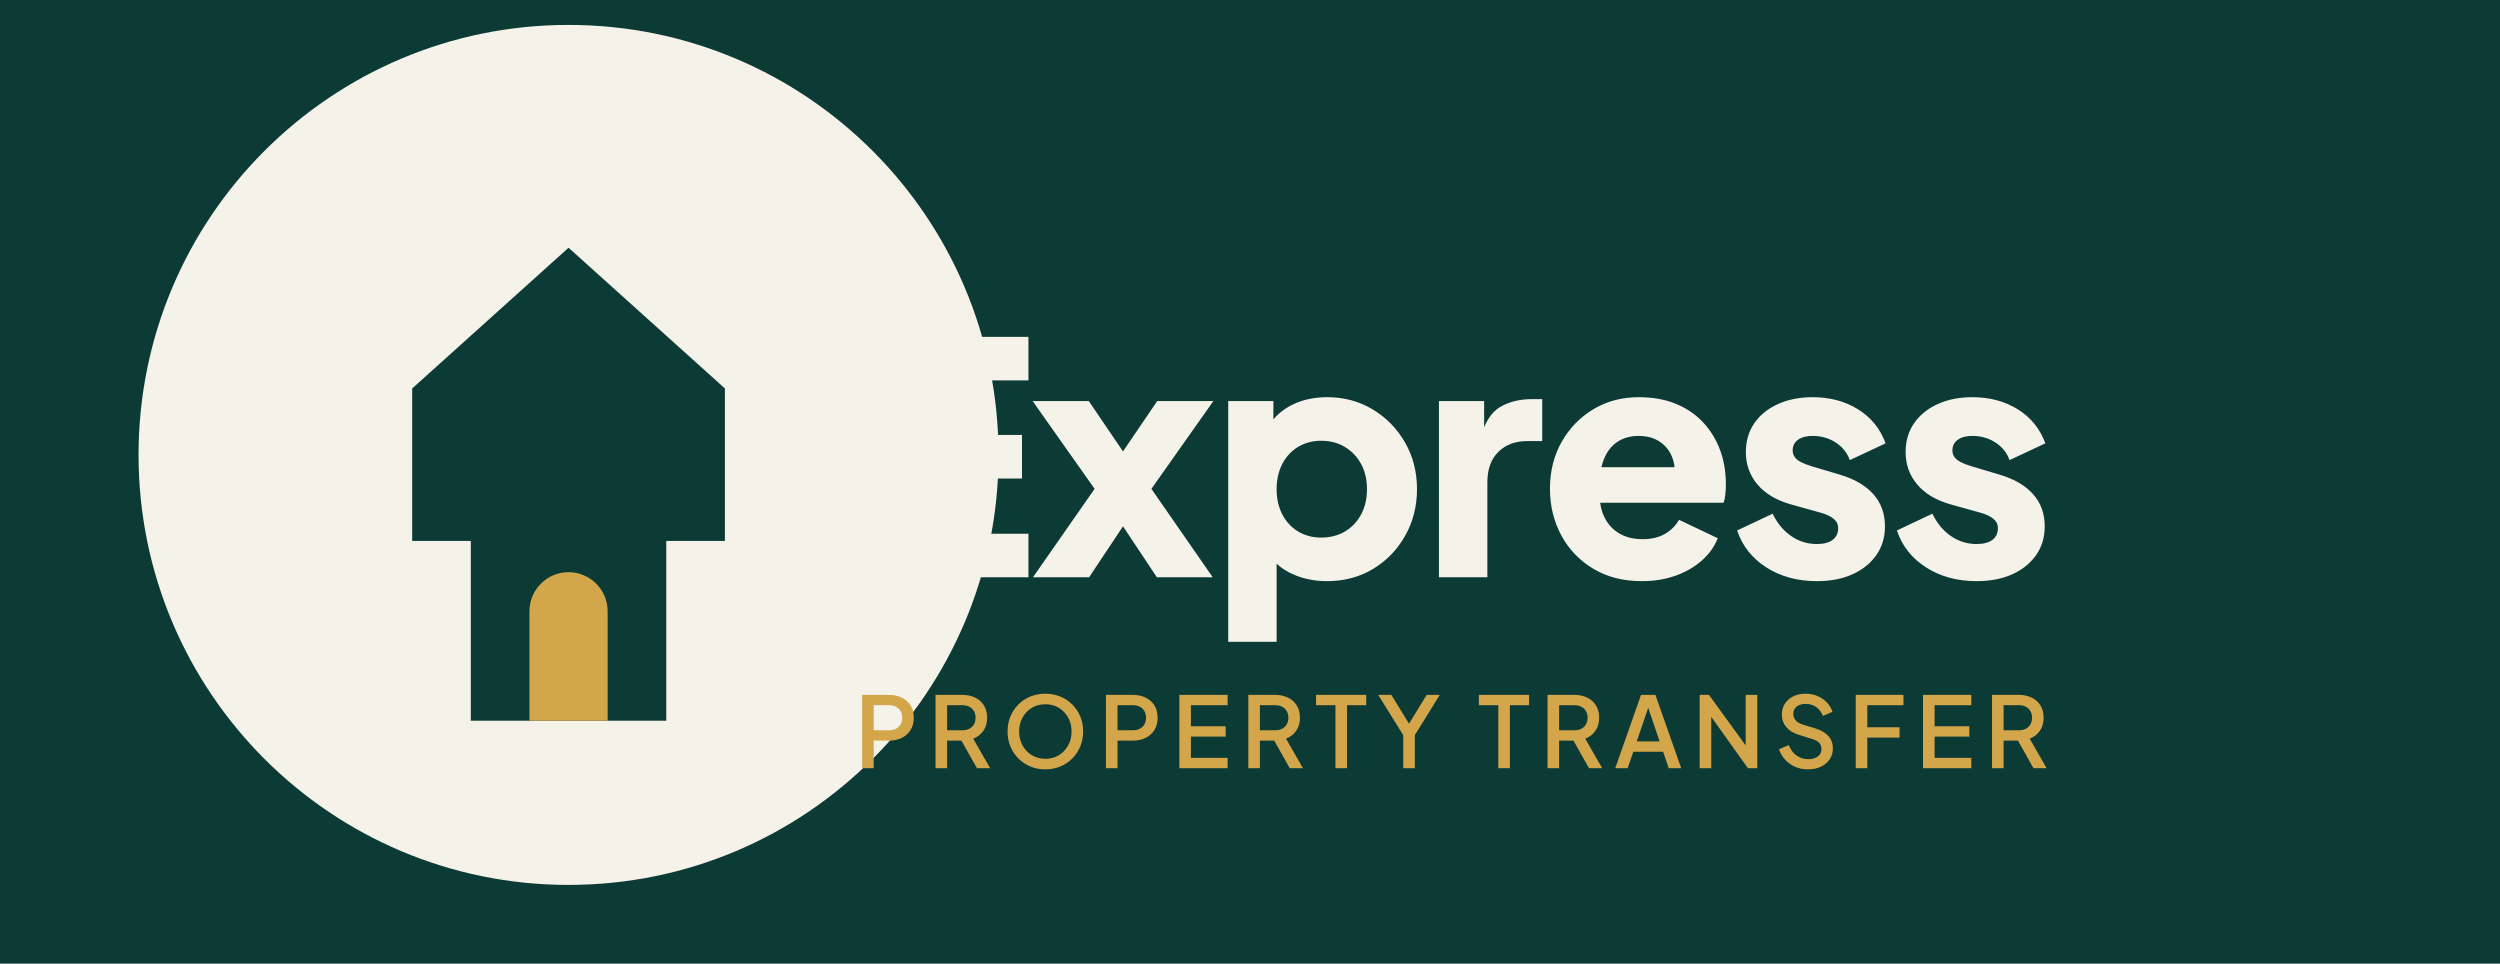
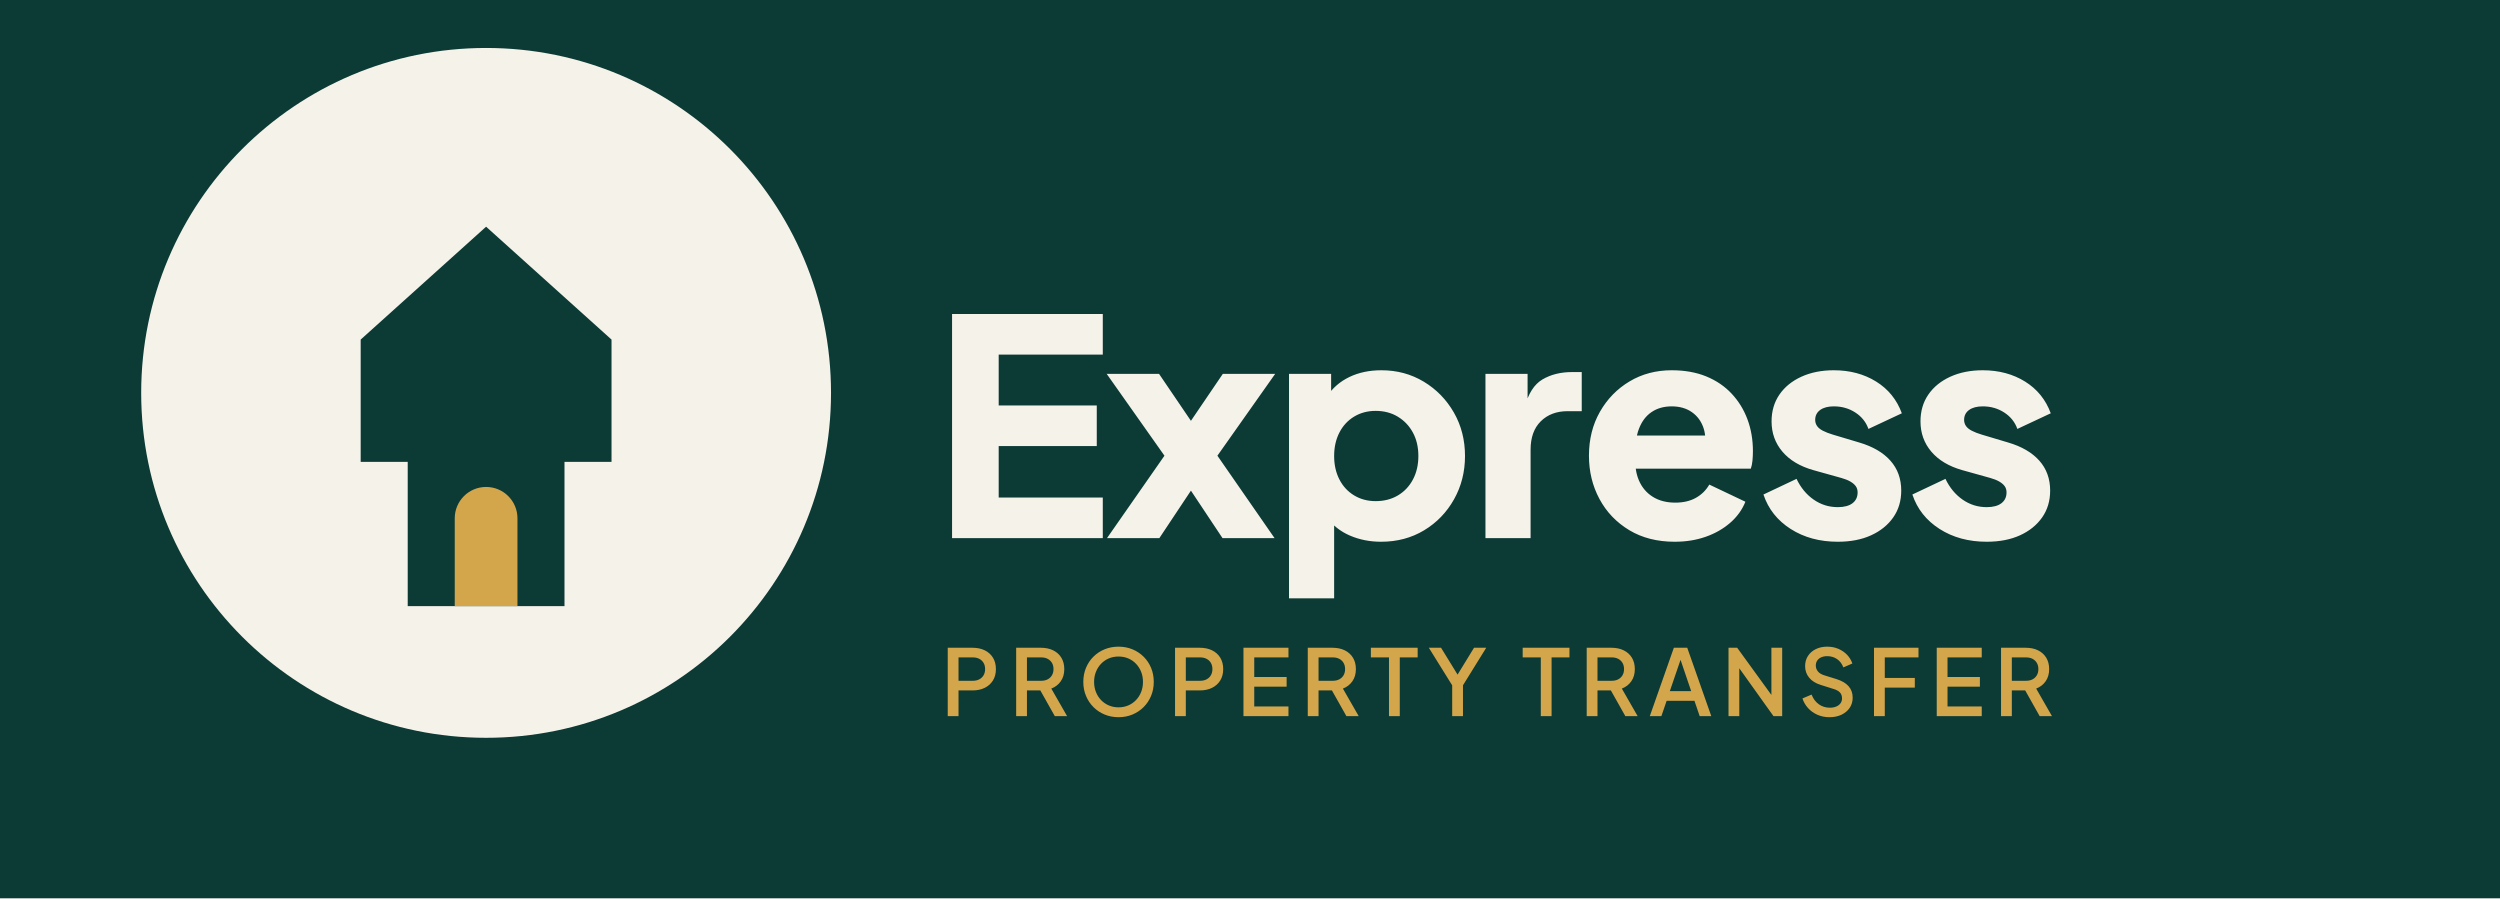
- <svg xmlns="http://www.w3.org/2000/svg" viewBox="0 0 1100 424" width="1100" height="424">
-   <rect width="1100" height="424" fill="#0C3B36" />
-   <g transform="translate(30 -20) scale(0.86)">
+ <svg xmlns="http://www.w3.org/2000/svg" viewBox="0 0 1180 424" width="1180" height="424">
+   <rect width="1180" height="424" fill="#0C3B36" />
+   <g transform="translate(40 -4) scale(0.74)">
    <circle cx="256" cy="256" r="220" fill="#F5F2EA" />
    <path d="M256 150L336 222V300H306V392H206V300H176V222Z" fill="#0C3B36" />
    <path d="M236 392V336a20 20 0 0 1 40 0v56z" fill="#D4A64B" />
  </g>
-   <g transform="translate(372 254) scale(1.42)">
+   <g transform="translate(440 254) scale(1.42)">
    <path fill="#F5F2EA" d="M6.6 0.0V-74.5H56.7V-61.0H22.1V-44.1H54.7V-30.6H22.1V-13.5H56.7V0.0Z M58.1 0.0 77.2 -27.4 58 -54.6H75.4L89.8 -33.4H82.2L96.6 -54.6H114.0L94.8 -27.4L113.8 0.0H96.5L82.4 -21.2H89.6L75.5 0.0Z M118.6 20.0V-54.6H132.6V-44.2L131.3 -47.2Q134.0 -51.3 138.65 -53.55Q143.3 -55.8 149.3 -55.8Q157.1 -55.8 163.4 -52.0Q169.7 -48.2 173.4 -41.75Q177.1 -35.3 177.1 -27.3Q177.1 -19.4 173.45 -12.9Q169.8 -6.4 163.5 -2.6Q157.2 1.2 149.2 1.2Q143.6 1.2 138.85 -0.85Q134.1 -2.9 131.2 -6.9L133.6 -10.0V20.0ZM147.4 -12.3Q151.6 -12.3 154.8 -14.2Q158.0 -16.1 159.8 -19.5Q161.6 -22.9 161.6 -27.3Q161.6 -31.7 159.8 -35.05Q158.0 -38.4 154.8 -40.35Q151.6 -42.3 147.4 -42.3Q143.4 -42.3 140.25 -40.4Q137.1 -38.5 135.35 -35.1Q133.6 -31.7 133.6 -27.3Q133.6 -22.9 135.35 -19.5Q137.1 -16.1 140.25 -14.2Q143.4 -12.3 147.4 -12.3Z M183.9 0.0V-54.6H197.9V-41.5L196.9 -43.4Q198.7 -50.3 202.85 -52.75Q207.0 -55.2 212.7 -55.2H215.9V-42.2H211.2Q205.7 -42.2 202.3 -38.85Q198.9 -35.5 198.9 -29.4V0.0Z M246.8 1.2Q238.1 1.2 231.7 -2.65Q225.3 -6.5 221.8 -13.0Q218.3 -19.5 218.3 -27.4Q218.3 -35.6 221.95 -42.0Q225.6 -48.4 231.8 -52.1Q238.0 -55.8 245.8 -55.8Q252.3 -55.8 257.3 -53.75Q262.3 -51.7 265.75 -48.0Q269.2 -44.3 271.0 -39.45Q272.8 -34.6 272.8 -28.9Q272.8 -27.3 272.65 -25.75Q272.5 -24.2 272.1 -23.1H231.2V-34.1H263.6L256.5 -28.9Q257.5 -33.2 256.4 -36.55Q255.3 -39.9 252.55 -41.85Q249.8 -43.8 245.8 -43.8Q241.9 -43.8 239.1 -41.9Q236.3 -40.0 234.9 -36.3Q233.5 -32.6 233.8 -27.3Q233.4 -22.7 234.9 -19.2Q236.4 -15.7 239.5 -13.75Q242.6 -11.8 247.0 -11.8Q251.0 -11.8 253.85 -13.4Q256.7 -15.0 258.3 -17.8L270.3 -12.1Q268.7 -8.1 265.25 -5.1Q261.8 -2.1 257.1 -0.45Q252.4 1.2 246.8 1.2Z M301.0 1.2Q292.0 1.2 285.35 -3.05Q278.7 -7.3 276.3 -14.5L287.3 -19.7Q289.4 -15.3 293.0 -12.8Q296.6 -10.3 301.0 -10.3Q304.2 -10.3 305.9 -11.6Q307.6 -12.9 307.6 -15.2Q307.6 -16.4 307.0 -17.25Q306.4 -18.1 305.2 -18.8Q304.0 -19.5 302.2 -20.0L292.9 -22.6Q286.2 -24.5 282.6 -28.75Q279.0 -33.0 279.0 -38.8Q279.0 -43.9 281.6 -47.7Q284.2 -51.5 288.9 -53.65Q293.6 -55.8 299.7 -55.8Q307.7 -55.8 313.75 -52.05Q319.8 -48.3 322.3 -41.5L311.2 -36.3Q310.0 -39.7 306.85 -41.75Q303.7 -43.8 299.7 -43.8Q296.8 -43.8 295.15 -42.6Q293.5 -41.4 293.5 -39.3Q293.5 -38.2 294.1 -37.3Q294.7 -36.4 296.05 -35.7Q297.4 -35.0 299.4 -34.4L308.1 -31.8Q314.9 -29.8 318.5 -25.75Q322.1 -21.7 322.1 -15.8Q322.1 -10.7 319.45 -6.9Q316.8 -3.1 312.1 -0.95Q307.4 1.2 301.0 1.2Z M350.5 1.2Q341.5 1.2 334.85 -3.05Q328.2 -7.3 325.8 -14.5L336.8 -19.7Q338.9 -15.3 342.5 -12.8Q346.1 -10.3 350.5 -10.3Q353.7 -10.3 355.4 -11.6Q357.1 -12.9 357.1 -15.2Q357.1 -16.4 356.5 -17.25Q355.9 -18.1 354.7 -18.8Q353.5 -19.5 351.7 -20.0L342.4 -22.6Q335.7 -24.5 332.1 -28.75Q328.5 -33.0 328.5 -38.8Q328.5 -43.9 331.1 -47.7Q333.7 -51.5 338.4 -53.65Q343.1 -55.8 349.2 -55.8Q357.2 -55.8 363.25 -52.05Q369.3 -48.3 371.8 -41.5L360.7 -36.3Q359.5 -39.7 356.35 -41.75Q353.2 -43.8 349.2 -43.8Q346.3 -43.8 344.65 -42.6Q343.0 -41.4 343.0 -39.3Q343.0 -38.2 343.6 -37.3Q344.2 -36.4 345.55 -35.7Q346.9 -35.0 348.9 -34.4L357.6 -31.8Q364.4 -29.8 368.0 -25.75Q371.6 -21.7 371.6 -15.8Q371.6 -10.7 368.95 -6.9Q366.3 -3.1 361.6 -0.95Q356.9 1.2 350.5 1.2Z" />
  </g>
-   <g transform="translate(376 338) scale(0.4329509)">
+   <g transform="translate(444 338) scale(0.4329509)">
    <path fill="#D4A64B" d="M7.7 0.0V-74.5H34.8Q42.3 -74.5 48.025 -71.725Q53.75 -68.95 56.975 -63.725Q60.2 -58.5 60.2 -51.2Q60.2 -44.0 56.95 -38.8Q53.7 -33.6 48.0 -30.8Q42.3 -28.0 34.8 -28.0H19.45V0.0ZM19.45 -38.5H35.05Q39.1 -38.5 42.1 -40.075Q45.1 -41.65 46.775 -44.525Q48.45 -47.4 48.45 -51.25Q48.45 -55.15 46.775 -58.0Q45.1 -60.85 42.1 -62.425Q39.1 -64.0 35.05 -64.0H19.45Z M82.3 0.0V-74.5H109.35Q116.85 -74.5 122.575 -71.725Q128.3 -68.95 131.525 -63.725Q134.75 -58.5 134.75 -51.2Q134.75 -43.45 130.925 -37.975Q127.1 -32.5 120.6 -30.0L137.8 0.0H124.4L106.1 -32.5L113.8 -28.0H94.05V0.0ZM94.05 -38.5H109.6Q113.65 -38.5 116.65 -40.075Q119.65 -41.65 121.325 -44.525Q123 -47.4 123 -51.25Q123 -55.15 121.325 -58.0Q119.65 -60.85 116.65 -62.425Q113.65 -64.0 109.6 -64.0H94.05Z M193.9 1.2Q185.8 1.2 178.825 -1.675Q171.85 -4.55 166.625 -9.75Q161.4 -14.95 158.45 -21.975Q155.5 -29.0 155.5 -37.3Q155.5 -45.6 158.425 -52.625Q161.35 -59.65 166.575 -64.825Q171.8 -70.0 178.775 -72.85Q185.75 -75.7 193.9 -75.7Q202.05 -75.7 209.025 -72.825Q216.0 -69.95 221.225 -64.775Q226.45 -59.6 229.375 -52.6Q232.3 -45.6 232.3 -37.3Q232.3 -29.0 229.35 -21.975Q226.4 -14.95 221.175 -9.75Q215.95 -4.55 208.975 -1.675Q202.0 1.2 193.9 1.2ZM193.9 -9.55Q199.7 -9.55 204.55 -11.65Q209.4 -13.75 213.0 -17.525Q216.6 -21.3 218.575 -26.35Q220.55 -31.4 220.55 -37.3Q220.55 -43.15 218.575 -48.175Q216.6 -53.2 213.0 -57.0Q209.4 -60.8 204.55 -62.875Q199.7 -64.95 193.9 -64.95Q188.1 -64.95 183.25 -62.875Q178.4 -60.8 174.8 -57.0Q171.2 -53.2 169.225 -48.175Q167.25 -43.15 167.25 -37.3Q167.25 -31.4 169.225 -26.35Q171.2 -21.3 174.8 -17.525Q178.4 -13.75 183.275 -11.65Q188.15 -9.55 193.9 -9.55Z M255.5 0.0V-74.5H282.6Q290.1 -74.5 295.825 -71.725Q301.55 -68.95 304.775 -63.725Q308.0 -58.5 308.0 -51.2Q308.0 -44.0 304.75 -38.8Q301.5 -33.6 295.8 -30.8Q290.1 -28.0 282.6 -28.0H267.25V0.0ZM267.25 -38.5H282.85Q286.9 -38.5 289.9 -40.075Q292.9 -41.65 294.575 -44.525Q296.25 -47.4 296.25 -51.25Q296.25 -55.15 294.575 -58.0Q292.9 -60.85 289.9 -62.425Q286.9 -64.0 282.85 -64.0H267.25Z M330.1 0.0V-74.5H379.15V-64.0H341.85V-42.6H377.15V-32.1H341.85V-10.5H379.15V0.0Z M400.2 0.0V-74.5H427.25Q434.75 -74.5 440.475 -71.725Q446.2 -68.95 449.425 -63.725Q452.65 -58.5 452.65 -51.2Q452.65 -43.45 448.825 -37.975Q445.0 -32.5 438.5 -30.0L455.7 0.0H442.3L424.0 -32.5L431.7 -28.0H411.95V0.0ZM411.95 -38.5H427.5Q431.55 -38.5 434.55 -40.075Q437.55 -41.65 439.225 -44.525Q440.9 -47.4 440.9 -51.25Q440.9 -55.15 439.225 -58.0Q437.55 -60.85 434.55 -62.425Q431.55 -64.0 427.5 -64.0H411.95Z M488.75 0.0V-64.0H469.0V-74.5H520.0V-64.0H500.5V0.0Z M557.65 0.0V-33.55L532.2 -74.5H545.5L565.9 -41.35H561.15L581.45 -74.5H594.75L569.4 -33.6V0.0Z M654.25 0.0V-64.0H634.5V-74.5H685.5V-64.0H666.0V0.0Z M704.3 0.0V-74.5H731.35Q738.85 -74.5 744.575 -71.725Q750.3 -68.95 753.525 -63.725Q756.75 -58.5 756.75 -51.2Q756.75 -43.45 752.925 -37.975Q749.1 -32.5 742.6 -30.0L759.8 0.0H746.4L728.1 -32.5L735.8 -28.0H716.05V0.0ZM716.05 -38.5H731.6Q735.65 -38.5 738.65 -40.075Q741.65 -41.65 743.325 -44.525Q745.0 -47.4 745.0 -51.25Q745.0 -55.15 743.325 -58.0Q741.65 -60.85 738.65 -62.425Q735.65 -64.0 731.6 -64.0H716.05Z M773.1 0.0 799.3 -74.5H813.9L840.1 0.0H827.45L821.75 -16.7H791.45L785.7 0.0ZM794.9 -27.2H818.2L804.95 -66.2H808.25Z M858.9 0.0V-74.5H868.35L910.2 -16.8L905.65 -16.05V-74.5H917.4V0.0H907.9L866.4 -58.1L870.65 -58.85V0.0Z M968.9 1.2Q961.85 1.2 955.875 -1.425Q949.9 -4.05 945.675 -8.675Q941.45 -13.3 939.5 -19.25L949.45 -23.45Q952.15 -16.6 957.375 -12.875Q962.6 -9.15 969.4 -9.15Q973.4 -9.15 976.375 -10.425Q979.35 -11.7 981.0 -13.975Q982.65 -16.25 982.65 -19.3Q982.65 -23.35 980.35 -25.775Q978.05 -28.2 973.55 -29.55L959.55 -33.95Q951.15 -36.55 946.775 -41.925Q942.4 -47.3 942.4 -54.5Q942.4 -60.75 945.475 -65.525Q948.55 -70.3 954.0 -73.0Q959.45 -75.7 966.45 -75.7Q973.15 -75.7 978.675 -73.325Q984.2 -70.95 988.125 -66.85Q992.05 -62.75 993.9 -57.35L984.1 -53.1Q981.85 -59.0 977.225 -62.175Q972.6 -65.35 966.5 -65.35Q962.8 -65.35 959.975 -64.1Q957.15 -62.85 955.6 -60.525Q954.05 -58.2 954.05 -55.1Q954.05 -51.5 956.35 -48.7Q958.65 -45.9 963.35 -44.45L976.4 -40.4Q985.3 -37.65 989.775 -32.6Q994.25 -27.55 994.25 -20.1Q994.25 -13.85 991.025 -9.05Q987.8 -4.25 982.1 -1.525Q976.4 1.2 968.9 1.2Z M1017.5 0.0V-74.5H1066.0V-64.0H1029.25V-41.6H1062.0V-31.1H1029.25V0.0Z M1085.9 0.0V-74.5H1134.95V-64.0H1097.65V-42.6H1132.95V-32.1H1097.65V-10.5H1134.95V0.0Z M1156.0 0.0V-74.5H1183.05Q1190.55 -74.5 1196.275 -71.725Q1202.0 -68.95 1205.225 -63.725Q1208.45 -58.5 1208.45 -51.2Q1208.45 -43.45 1204.625 -37.975Q1200.8 -32.5 1194.3 -30.0L1211.5 0.0H1198.1L1179.8 -32.5L1187.5 -28.0H1167.75V0.0ZM1167.75 -38.5H1183.3Q1187.35 -38.5 1190.35 -40.075Q1193.35 -41.65 1195.025 -44.525Q1196.7 -47.4 1196.7 -51.25Q1196.7 -55.15 1195.025 -58.0Q1193.35 -60.85 1190.35 -62.425Q1187.35 -64.0 1183.3 -64.0H1167.75Z" />
  </g>
</svg>
